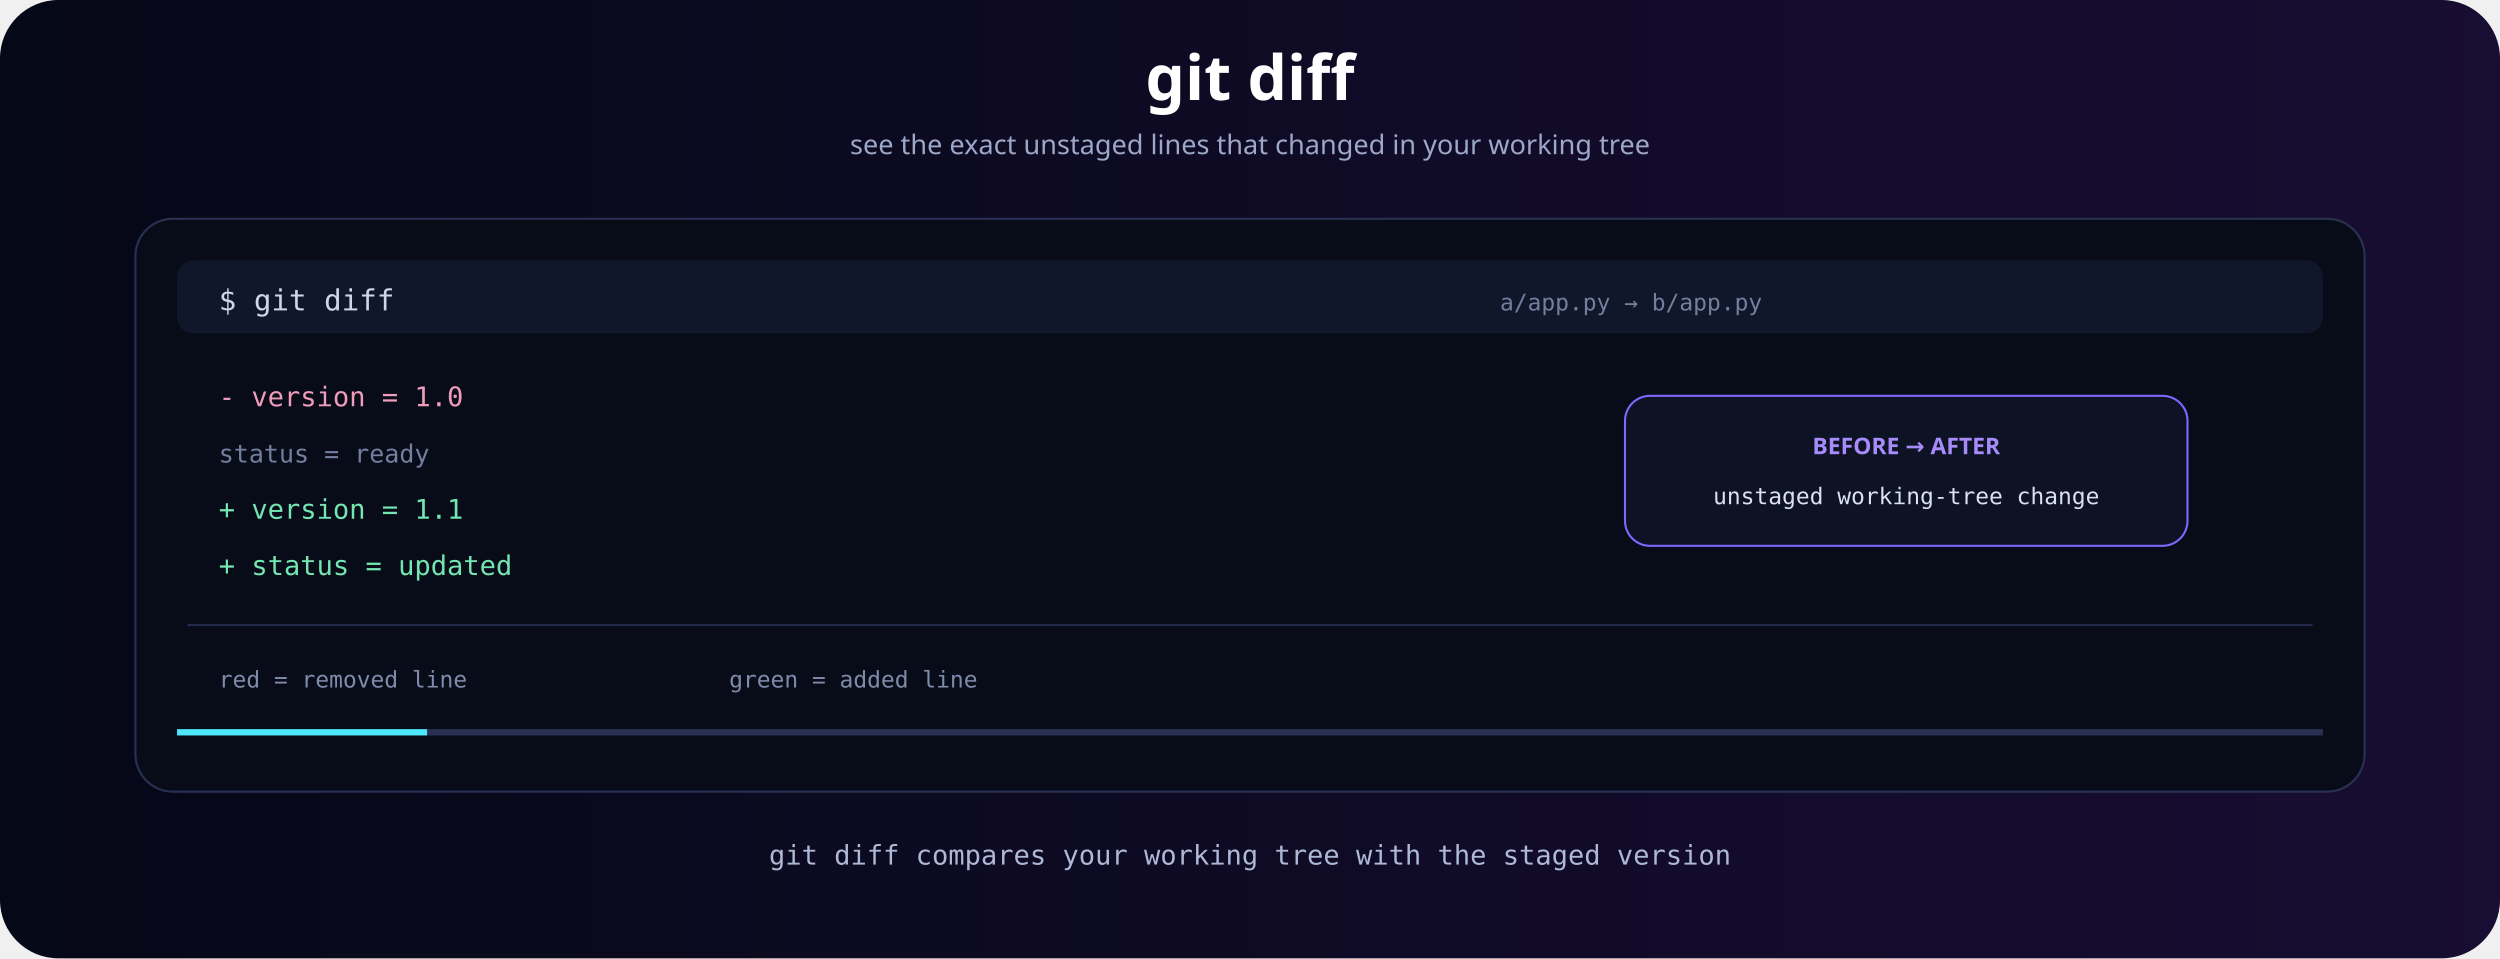
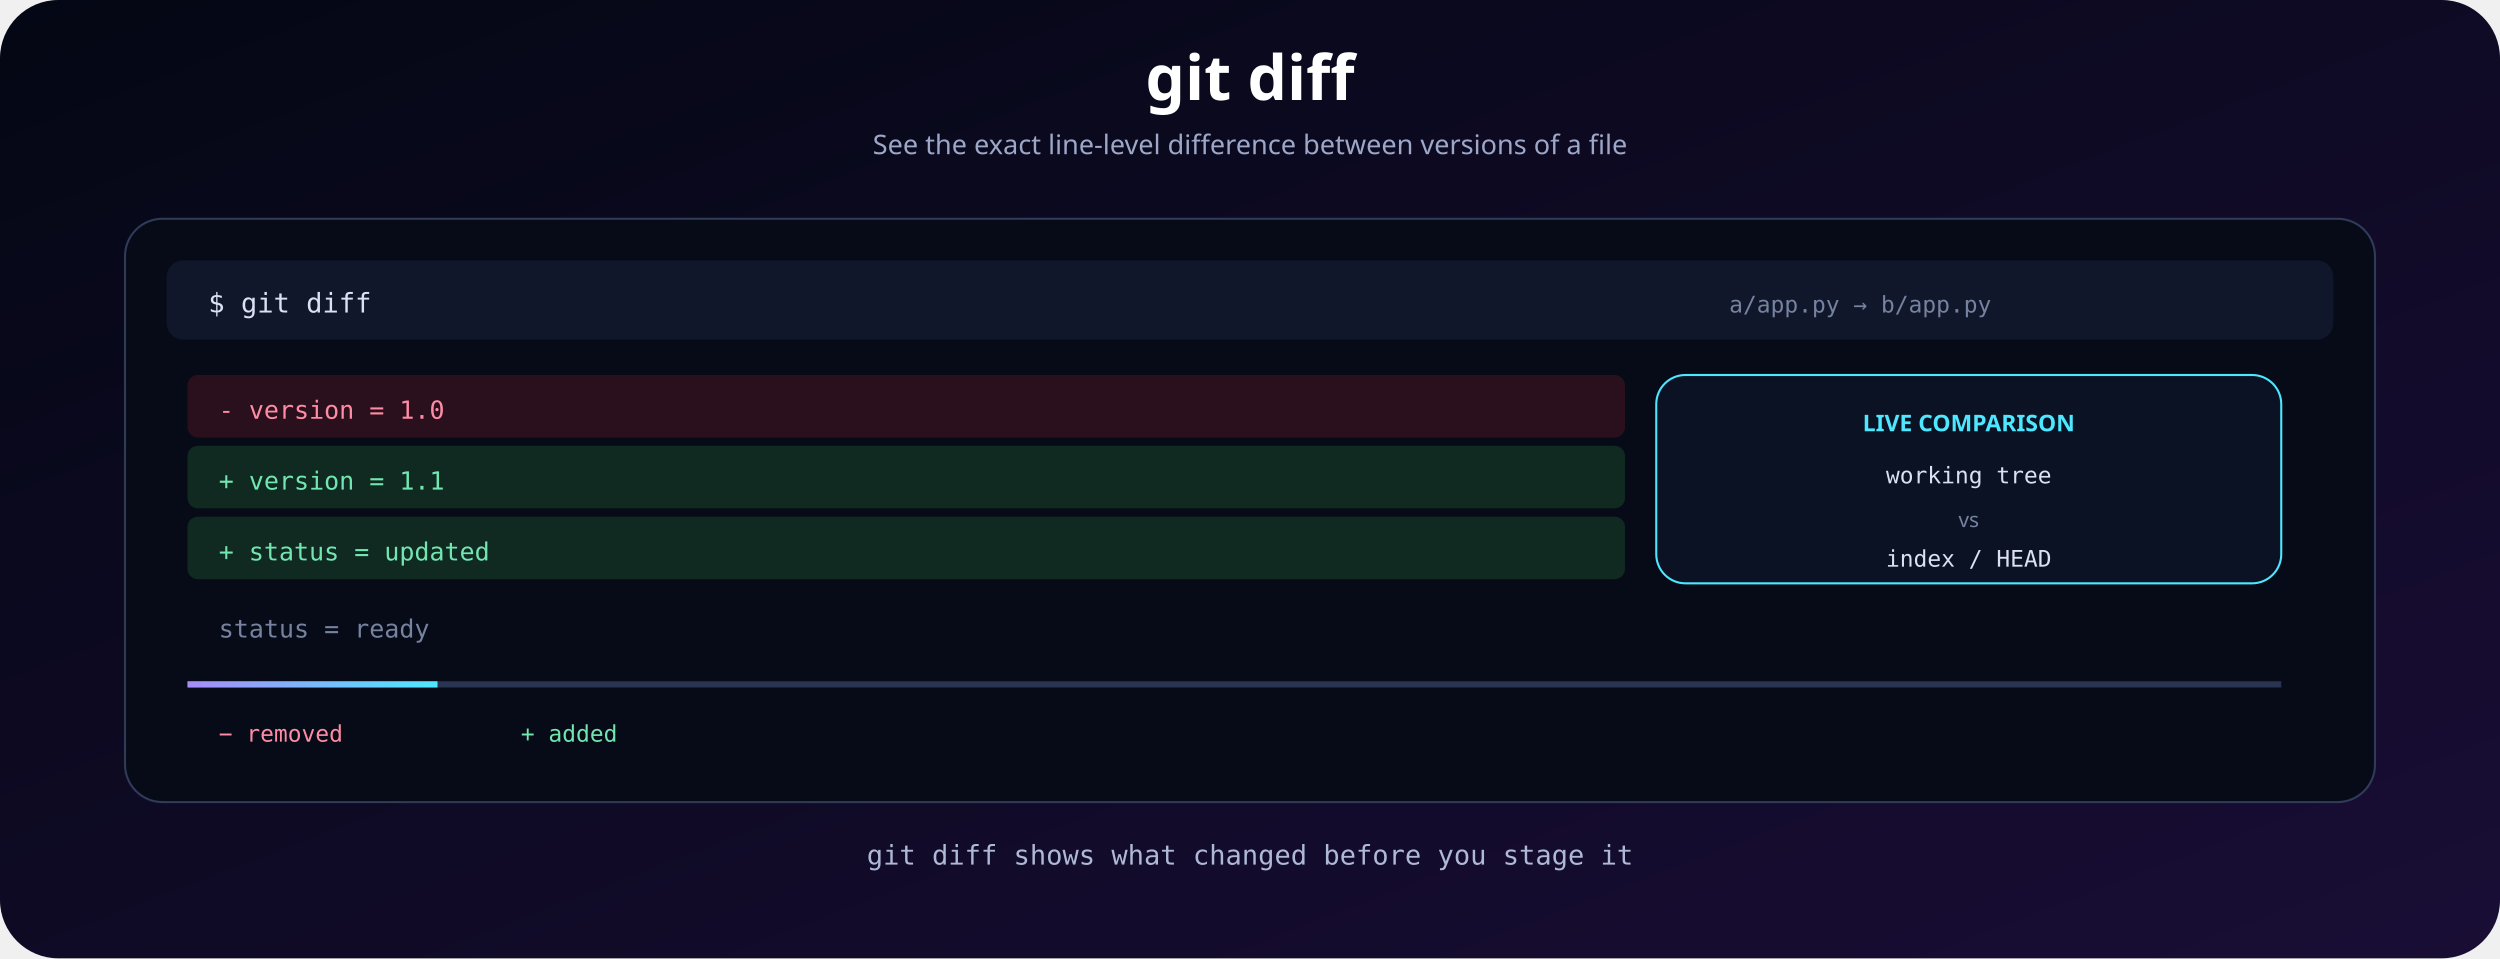
<svg xmlns="http://www.w3.org/2000/svg" viewBox="0 0 1200 460">
  <defs>
-     <linearGradient id="b">
-       <stop stop-color="#050817" />
-       <stop offset="1" stop-color="#180d32" />
+     <linearGradient id="b" x2="1" y2="1">
+       <stop stop-color="#040714" />
+       <stop offset="1" stop-color="#190d35" />
+     </linearGradient>
+     <linearGradient id="scan">
+       <stop stop-color="#a78bfa" />
+       <stop offset="1" stop-color="#4de7ff" />
    </linearGradient>
  </defs>
  <rect width="1200" height="460" rx="28" fill="url(#b)" />
-   <text x="600" y="48" text-anchor="middle" fill="white" font-family="system-ui" font-size="30" font-weight="800">git diff</text>
-   <text x="600" y="74" text-anchor="middle" fill="#9da7c8" font-family="system-ui" font-size="13">see the exact unstaged lines that changed in your working tree</text>
-   <rect x="65" y="105" width="1070" height="275" rx="18" fill="#080c19" stroke="#293152" />
-   <rect x="85" y="125" width="1030" height="35" rx="8" fill="#11172a" />
-   <text x="105" y="149" fill="#cfd5ee" font-family="monospace" font-size="14">$ git diff</text>
-   <text x="720" y="149" fill="#737f9f" font-family="monospace" font-size="11">a/app.py → b/app.py</text>
-   <text x="105" y="195" fill="#ef9bba" font-family="monospace" font-size="13">- version = 1.0</text>
-   <text x="105" y="222" fill="#737f9f" font-family="monospace" font-size="12">  status = ready</text>
-   <text x="105" y="249" fill="#73e6b1" font-family="monospace" font-size="13">+ version = 1.1</text>
-   <text x="105" y="276" fill="#73e6b1" font-family="monospace" font-size="13">+ status = updated</text>
-   <line x1="90" y1="300" x2="1110" y2="300" stroke="#222b49" />
-   <text x="105" y="330" fill="#7f8baa" font-family="monospace" font-size="11">red  = removed line</text>
-   <text x="350" y="330" fill="#7f8baa" font-family="monospace" font-size="11">green = added line</text>
-   <rect x="780" y="190" width="270" height="72" rx="12" fill="#0d1324" stroke="#8067ff" />
-   <text x="915" y="218" text-anchor="middle" fill="#a78bfa" font-family="system-ui" font-size="11" font-weight="800">BEFORE → AFTER</text>
-   <text x="915" y="242" text-anchor="middle" fill="#dbe0f4" font-family="monospace" font-size="11">unstaged working-tree change</text>
-   <rect x="85" y="350" width="1030" height="3" fill="#293152" />
-   <rect x="85" y="350" width="120" height="3" fill="#4de7ff">
-     <animate attributeName="x" values="85;995;85" dur="3s" repeatCount="indefinite" />
+   <text x="600" y="48" text-anchor="middle" fill="#fff" font-family="system-ui" font-size="30" font-weight="800">git diff</text>
+   <text x="600" y="74" text-anchor="middle" fill="#9da7c8" font-family="system-ui" font-size="13">See the exact line-level difference between versions of a file</text>
+   <rect x="60" y="105" width="1080" height="280" rx="18" fill="#070b17" stroke="#303a59" />
+   <rect x="80" y="125" width="1040" height="38" rx="8" fill="#11172a" />
+   <text x="100" y="150" fill="#dce1f2" font-family="monospace" font-size="13">$ git diff</text>
+   <text x="830" y="150" fill="#7582a0" font-family="monospace" font-size="11">a/app.py → b/app.py</text>
+   <g font-family="monospace" font-size="12">
+     <rect x="90" y="180" width="690" height="30" rx="5" fill="#2a101d" />
+     <text x="105" y="201" fill="#ff8ba5">- version = 1.0</text>
+     <rect x="90" y="214" width="690" height="30" rx="5" fill="#102a21" />
+     <text x="105" y="235" fill="#72e6b1">+ version = 1.1</text>
+     <rect x="90" y="248" width="690" height="30" rx="5" fill="#102a21" />
+     <text x="105" y="269" fill="#72e6b1">+ status = updated</text>
+     <text x="105" y="306" fill="#7582a0">  status = ready</text>
+   </g>
+   <rect x="795" y="180" width="300" height="100" rx="14" fill="#0b1223" stroke="#4de7ff" />
+   <text x="945" y="207" text-anchor="middle" fill="#4de7ff" font-family="system-ui" font-size="11" font-weight="800">LIVE COMPARISON</text>
+   <text x="945" y="232" text-anchor="middle" fill="#dce1f2" font-family="monospace" font-size="11">working tree</text>
+   <text x="945" y="253" text-anchor="middle" fill="#7582a0" font-family="system-ui" font-size="10">vs</text>
+   <text x="945" y="272" text-anchor="middle" fill="#dce1f2" font-family="monospace" font-size="11">index / HEAD</text>
+   <rect x="90" y="327" width="1005" height="3" fill="#293451" />
+   <rect x="90" y="327" width="120" height="3" fill="url(#scan)">
+     <animate attributeName="x" values="90;975;90" dur="2.7s" repeatCount="indefinite" />
  </rect>
-   <text x="600" y="415" text-anchor="middle" fill="#aeb8d7" font-family="monospace" font-size="13">git diff compares your working tree with the staged version</text>
+   <text x="105" y="356" fill="#ff8ba5" font-family="monospace" font-size="11">− removed</text>
+   <text x="250" y="356" fill="#72e6b1" font-family="monospace" font-size="11">+ added</text>
+   <text x="600" y="415" text-anchor="middle" fill="#aeb8d7" font-family="monospace" font-size="13">git diff shows what changed before you stage it</text>
</svg>
